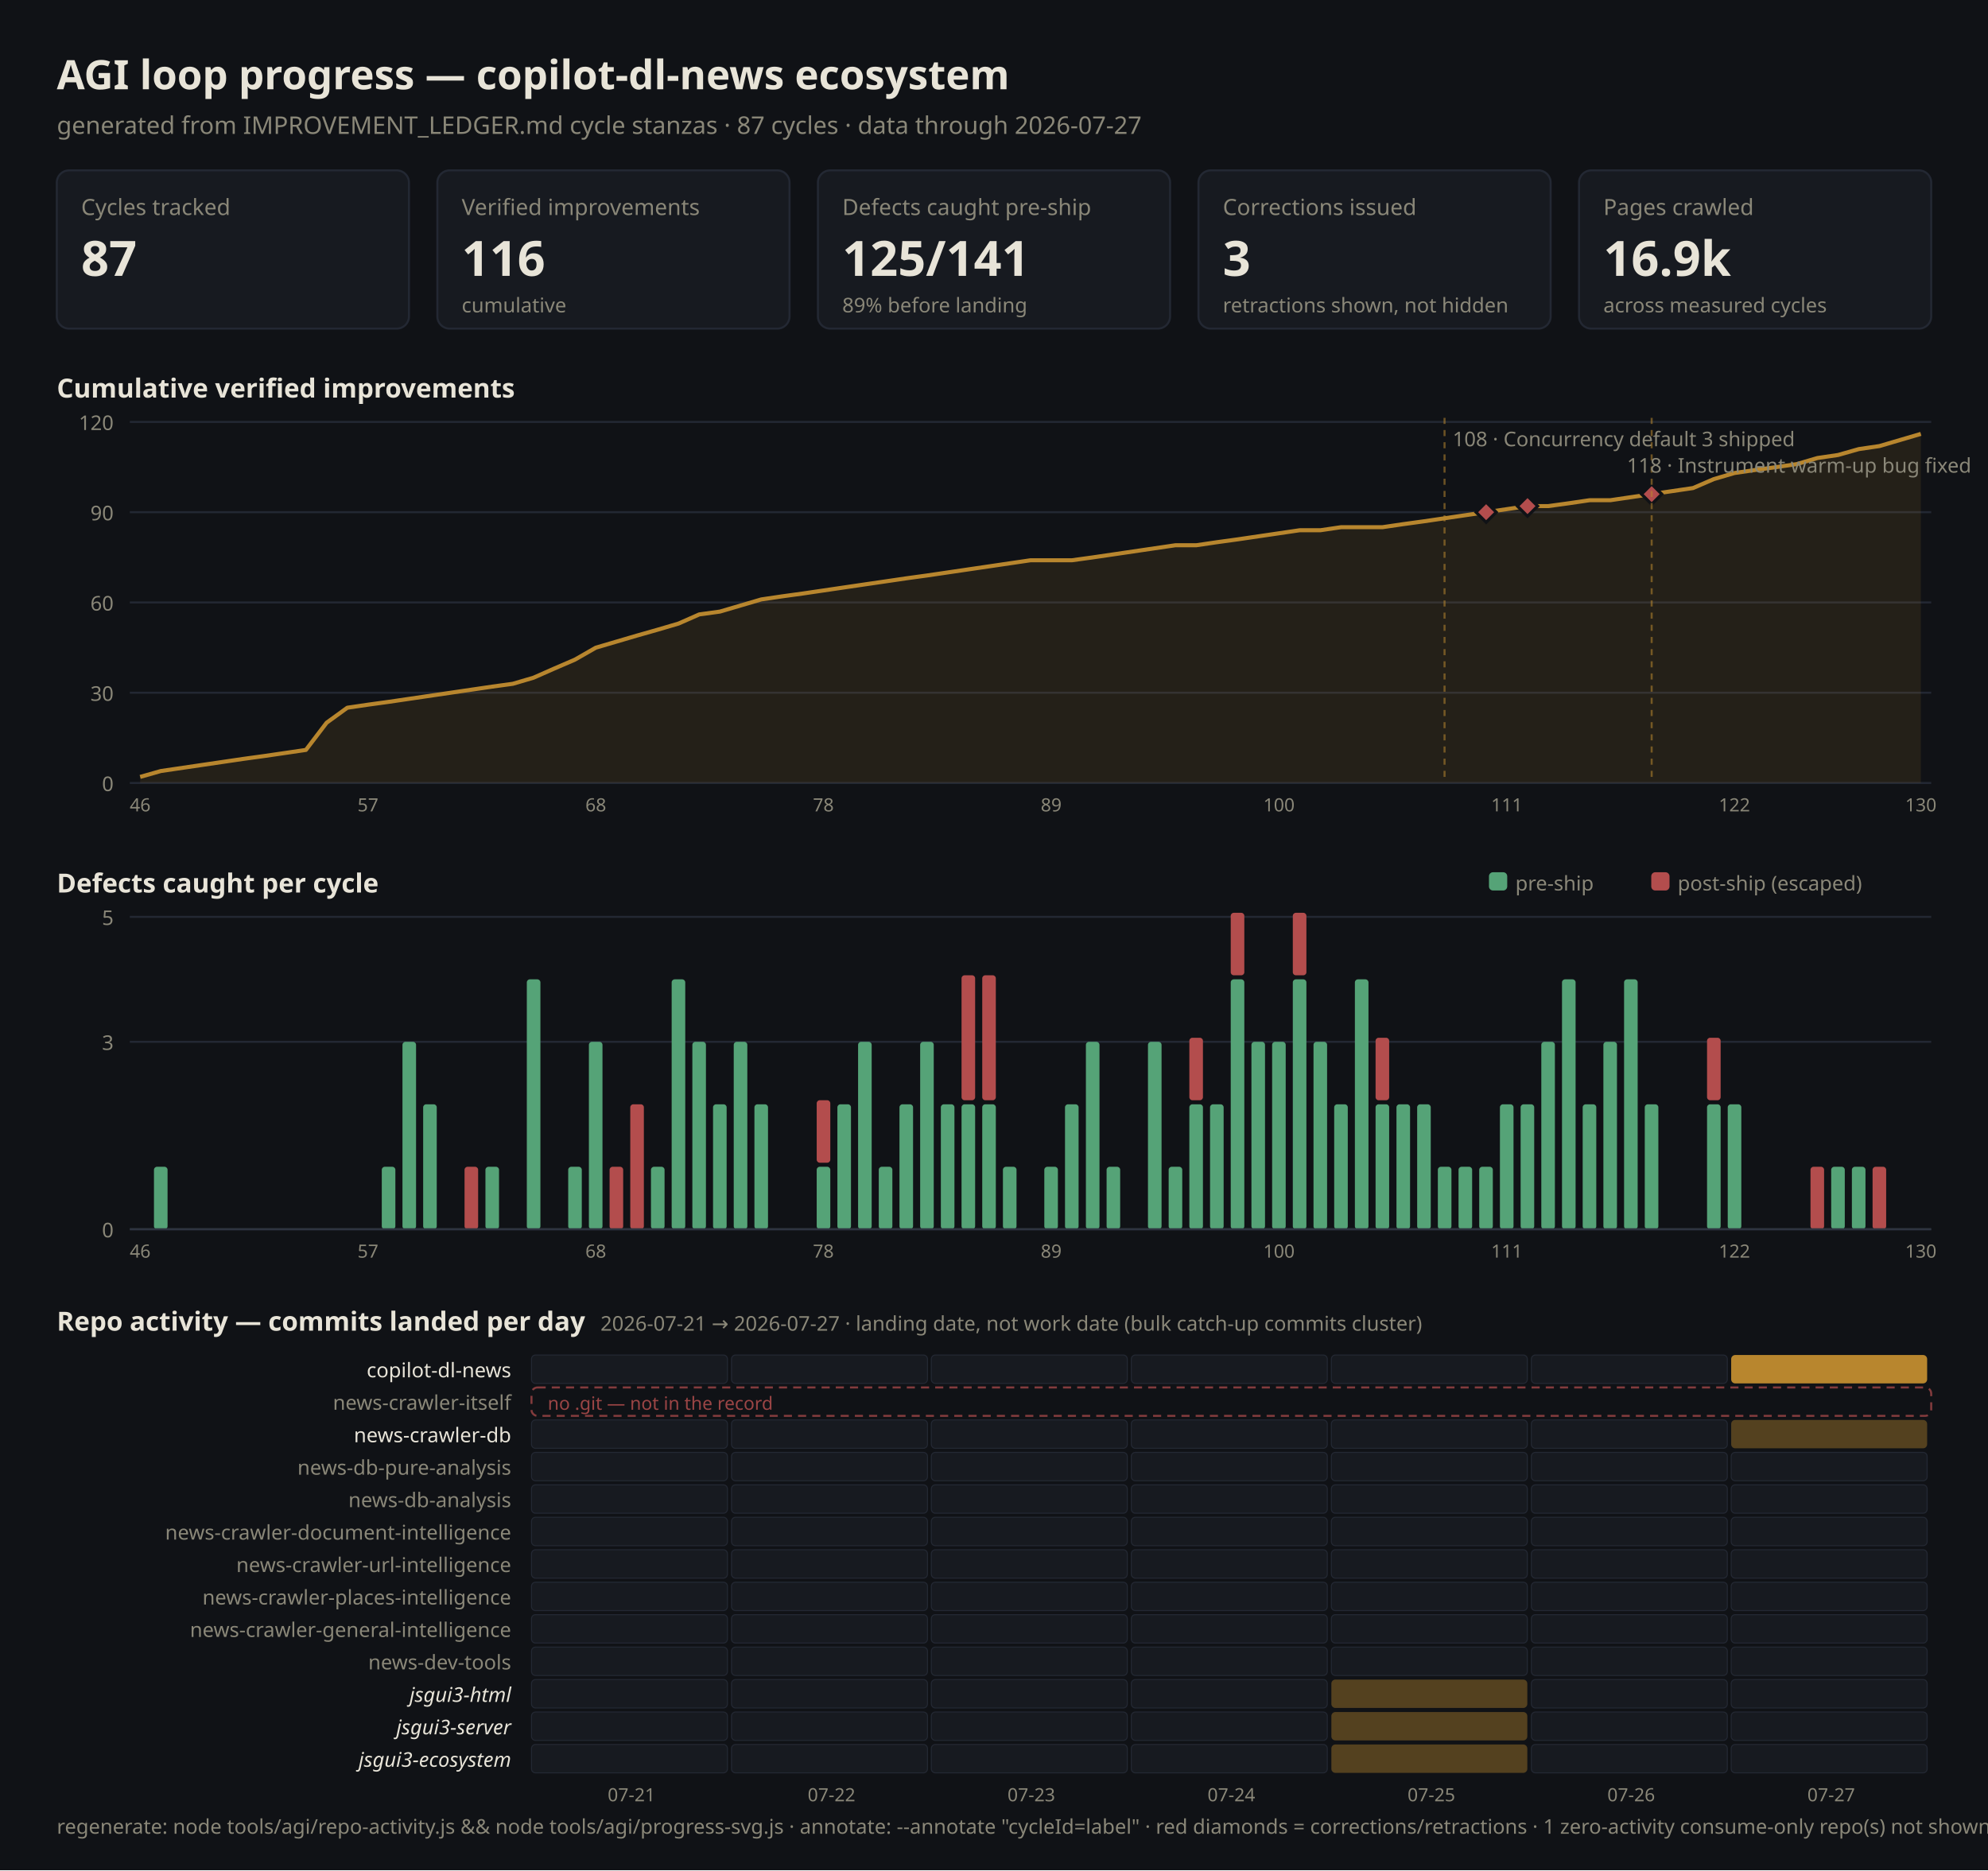
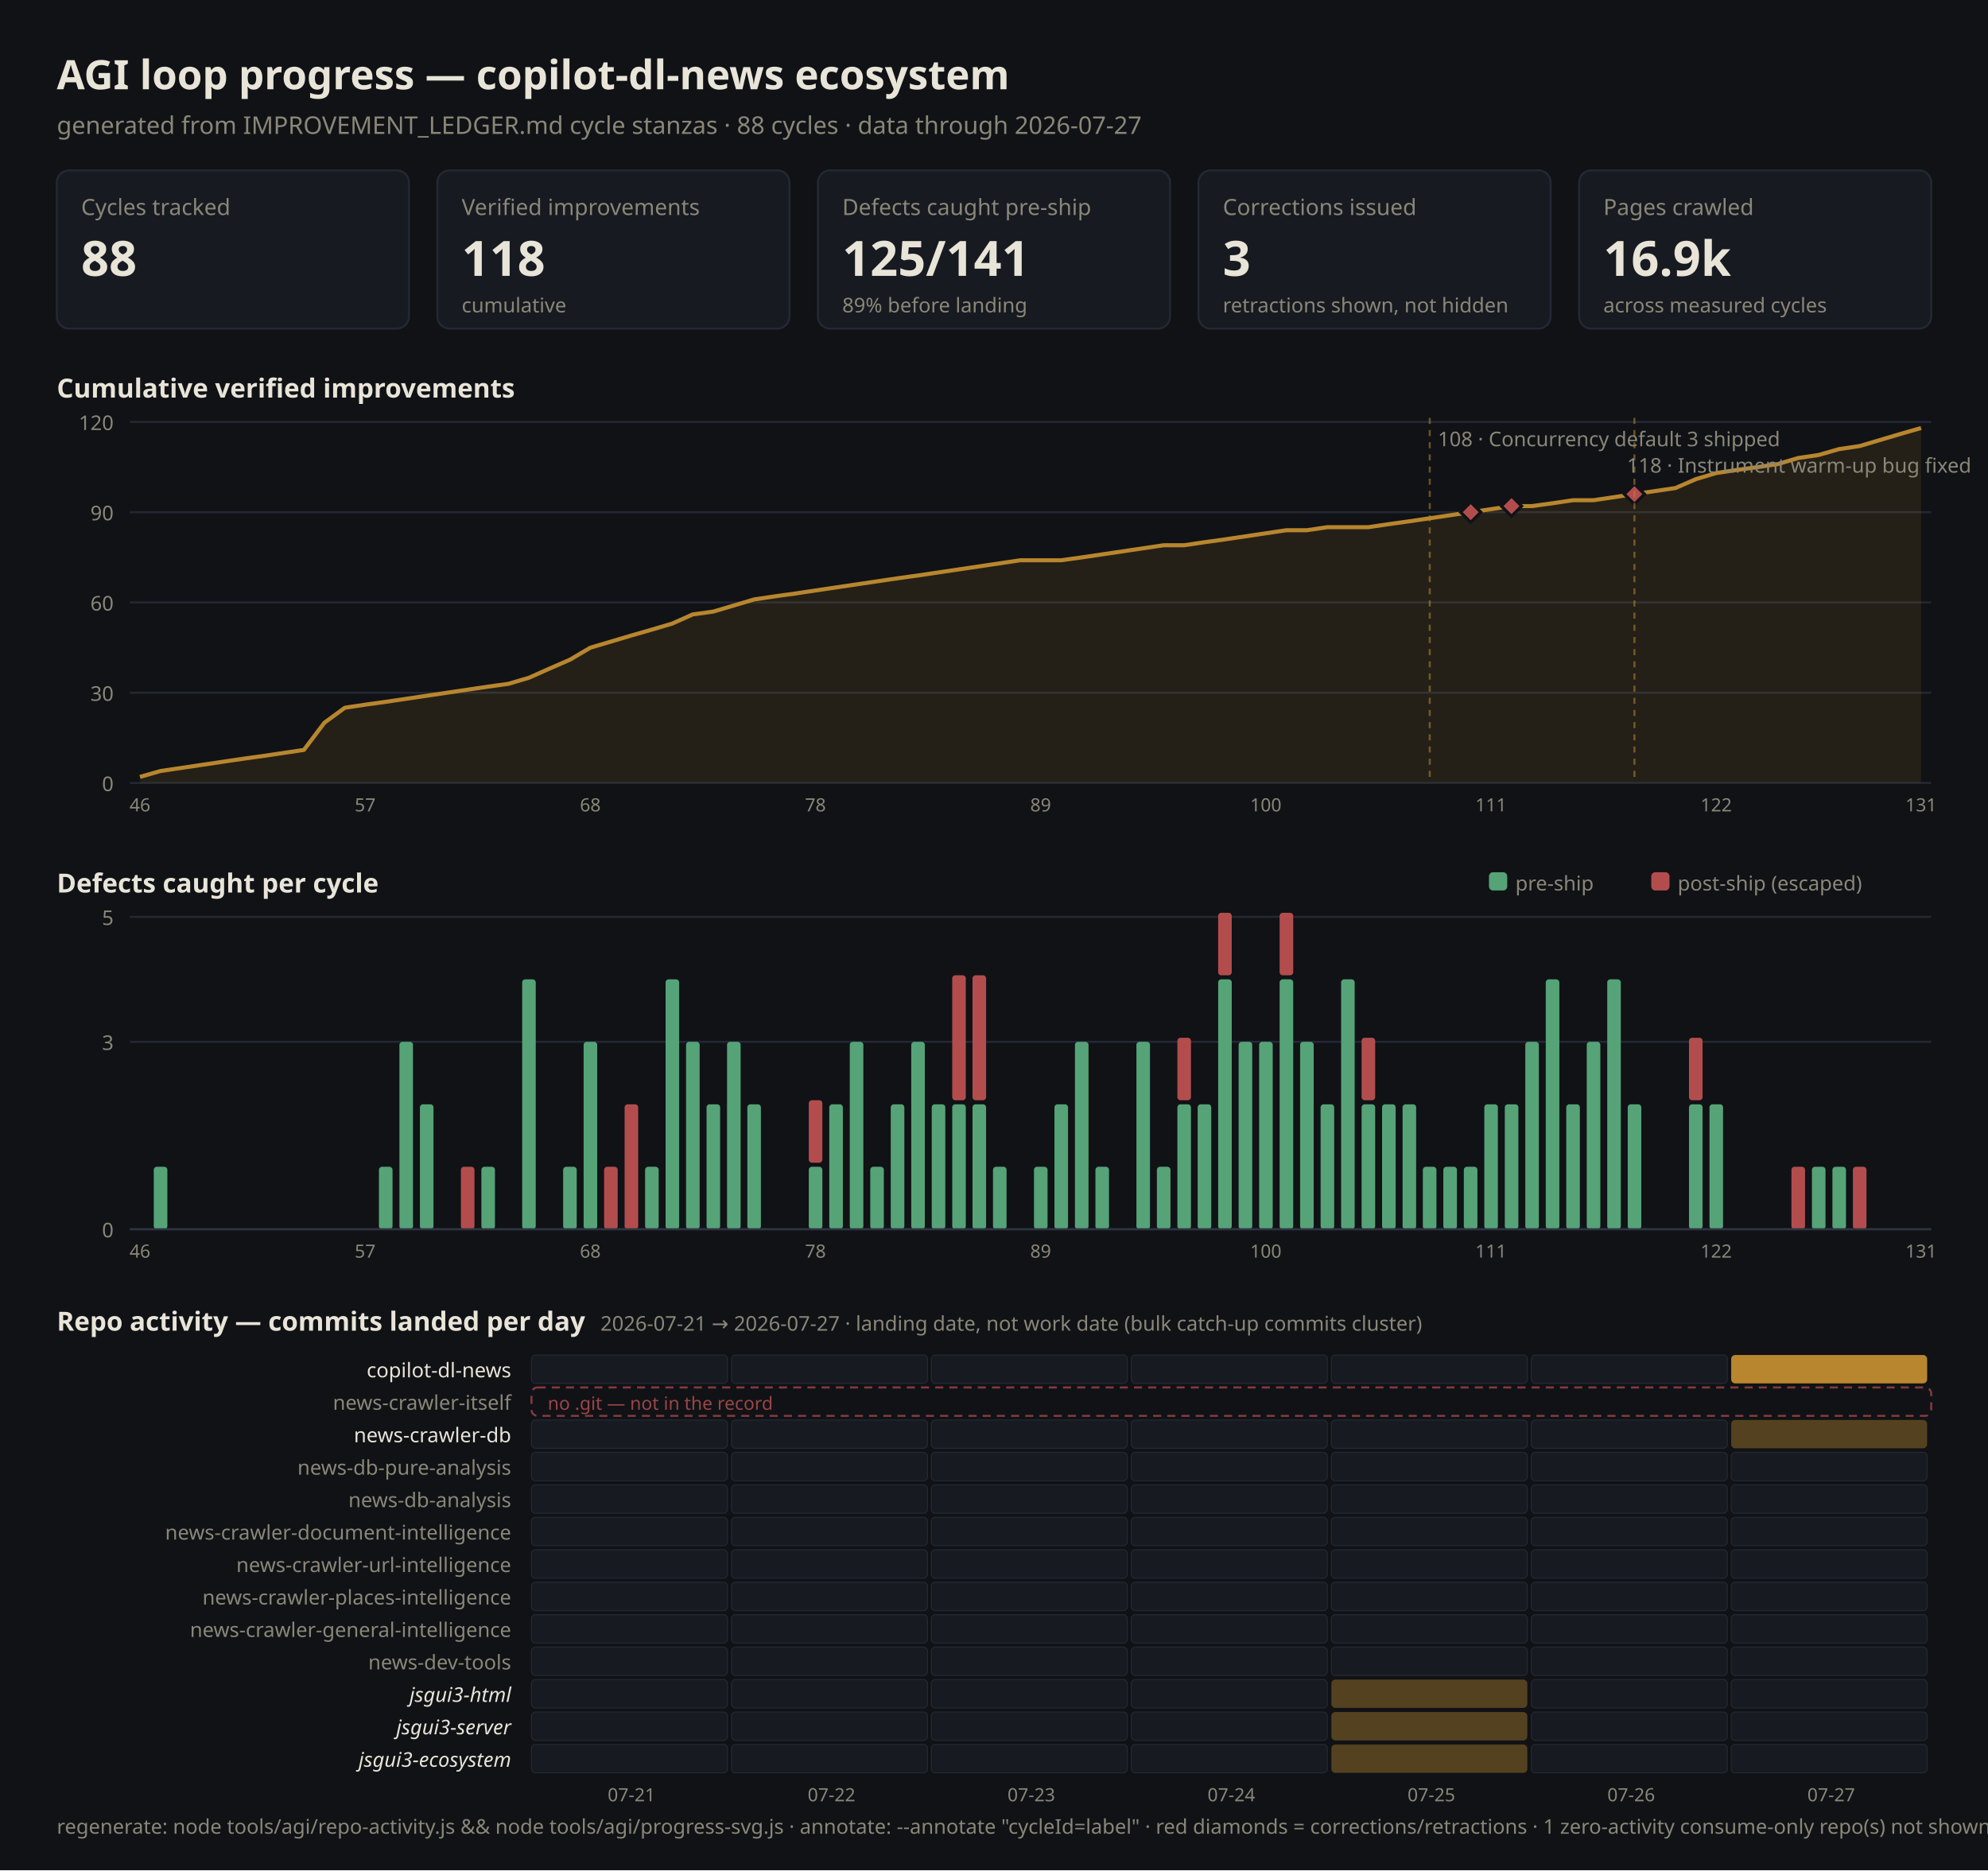
<svg xmlns="http://www.w3.org/2000/svg" viewBox="0 0 980 922" width="980" height="922" role="img" aria-label="AGI loop progress dashboard">
  <rect width="980" height="922" fill="#101216" />
  <text x="28" y="44" font-family="Segoe UI, system-ui, sans-serif" font-size="20" fill="#e8e4d8" font-weight="600">AGI loop progress — copilot-dl-news ecosystem</text>
-   <text x="28" y="66" font-family="Segoe UI, system-ui, sans-serif" font-size="12" fill="#8a8778">generated from IMPROVEMENT_LEDGER.md cycle stanzas · 87 cycles · data through 2026-07-27</text>
+   <text x="28" y="66" font-family="Segoe UI, system-ui, sans-serif" font-size="12" fill="#8a8778">generated from IMPROVEMENT_LEDGER.md cycle stanzas · 88 cycles · data through 2026-07-27</text>
  <rect x="28" y="84" width="173.6" height="78" rx="6" fill="#171a20" stroke="#232833" />
  <text x="40" y="106" font-family="Segoe UI, system-ui, sans-serif" font-size="11" fill="#8a8778">Cycles tracked</text>
-   <text x="40" y="136" font-family="Segoe UI, system-ui, sans-serif" font-size="24" fill="#e8e4d8" font-weight="600">87</text>
+   <text x="40" y="136" font-family="Segoe UI, system-ui, sans-serif" font-size="24" fill="#e8e4d8" font-weight="600">88</text>
  <rect x="215.6" y="84" width="173.6" height="78" rx="6" fill="#171a20" stroke="#232833" />
  <text x="227.6" y="106" font-family="Segoe UI, system-ui, sans-serif" font-size="11" fill="#8a8778">Verified improvements</text>
-   <text x="227.6" y="136" font-family="Segoe UI, system-ui, sans-serif" font-size="24" fill="#e8e4d8" font-weight="600">116</text>
+   <text x="227.6" y="136" font-family="Segoe UI, system-ui, sans-serif" font-size="24" fill="#e8e4d8" font-weight="600">118</text>
  <text x="227.6" y="154" font-family="Segoe UI, system-ui, sans-serif" font-size="10" fill="#8a8778">cumulative</text>
  <rect x="403.2" y="84" width="173.6" height="78" rx="6" fill="#171a20" stroke="#232833" />
  <text x="415.2" y="106" font-family="Segoe UI, system-ui, sans-serif" font-size="11" fill="#8a8778">Defects caught pre-ship</text>
  <text x="415.2" y="136" font-family="Segoe UI, system-ui, sans-serif" font-size="24" fill="#e8e4d8" font-weight="600">125/141</text>
  <text x="415.2" y="154" font-family="Segoe UI, system-ui, sans-serif" font-size="10" fill="#8a8778">89% before landing</text>
  <rect x="590.8" y="84" width="173.6" height="78" rx="6" fill="#171a20" stroke="#232833" />
  <text x="602.8" y="106" font-family="Segoe UI, system-ui, sans-serif" font-size="11" fill="#8a8778">Corrections issued</text>
  <text x="602.8" y="136" font-family="Segoe UI, system-ui, sans-serif" font-size="24" fill="#e8e4d8" font-weight="600">3</text>
  <text x="602.8" y="154" font-family="Segoe UI, system-ui, sans-serif" font-size="10" fill="#8a8778">retractions shown, not hidden</text>
  <rect x="778.4" y="84" width="173.6" height="78" rx="6" fill="#171a20" stroke="#232833" />
  <text x="790.4" y="106" font-family="Segoe UI, system-ui, sans-serif" font-size="11" fill="#8a8778">Pages crawled</text>
  <text x="790.4" y="136" font-family="Segoe UI, system-ui, sans-serif" font-size="24" fill="#e8e4d8" font-weight="600">16.9k</text>
  <text x="790.4" y="154" font-family="Segoe UI, system-ui, sans-serif" font-size="10" fill="#8a8778">across measured cycles</text>
  <text x="28" y="196" font-family="Segoe UI, system-ui, sans-serif" font-size="13" fill="#e8e4d8" font-weight="600">Cumulative verified improvements</text>
  <line x1="64" y1="386" x2="952" y2="386" stroke="#232833" stroke-width="1" />
  <text x="56" y="390" font-family="Segoe UI, system-ui, sans-serif" font-size="10" fill="#8a8778" text-anchor="end">0</text>
  <line x1="64" y1="341.5" x2="952" y2="341.5" stroke="#232833" stroke-width="1" />
  <text x="56" y="345.5" font-family="Segoe UI, system-ui, sans-serif" font-size="10" fill="#8a8778" text-anchor="end">30</text>
  <line x1="64" y1="297" x2="952" y2="297" stroke="#232833" stroke-width="1" />
  <text x="56" y="301" font-family="Segoe UI, system-ui, sans-serif" font-size="10" fill="#8a8778" text-anchor="end">60</text>
  <line x1="64" y1="252.5" x2="952" y2="252.5" stroke="#232833" stroke-width="1" />
  <text x="56" y="256.5" font-family="Segoe UI, system-ui, sans-serif" font-size="10" fill="#8a8778" text-anchor="end">90</text>
  <line x1="64" y1="208" x2="952" y2="208" stroke="#232833" stroke-width="1" />
  <text x="56" y="212" font-family="Segoe UI, system-ui, sans-serif" font-size="10" fill="#8a8778" text-anchor="end">120</text>
-   <path d="M69.1,386 L69.1,383 L79.3,380.1 L89.5,378.6 L99.7,377.1 L109.9,375.6 L120.1,374.1 L130.3,372.7 L140.6,371.2 L150.8,369.7 L161,356.3 L171.2,348.9 L181.4,347.4 L191.6,346 L201.8,344.5 L212,343 L222.2,341.5 L232.4,340 L242.6,338.5 L252.8,337.1 L263,334.1 L273.2,329.6 L283.4,325.2 L293.7,319.3 L303.9,316.3 L314.1,313.3 L324.3,310.4 L334.5,307.4 L344.7,302.9 L354.9,301.5 L365.1,298.5 L375.3,295.5 L385.5,294 L395.7,292.6 L405.9,291.1 L416.1,289.6 L426.3,288.1 L436.6,286.6 L446.8,285.1 L457,283.7 L467.2,282.2 L477.4,280.7 L487.6,279.2 L497.8,277.7 L508,276.2 L518.2,276.2 L528.4,276.2 L538.6,274.8 L548.8,273.3 L559,271.8 L569.2,270.3 L579.4,268.8 L589.7,268.8 L599.9,267.3 L610.1,265.9 L620.3,264.4 L630.5,262.9 L640.7,261.4 L650.9,261.4 L661.1,259.9 L671.3,259.9 L681.5,259.9 L691.7,258.4 L701.9,257 L712.1,255.5 L722.3,254 L732.6,252.5 L742.8,251 L753,249.5 L763.2,249.5 L773.4,248.1 L783.6,246.6 L793.8,246.6 L804,245.1 L814.2,243.6 L824.4,242.1 L834.6,240.6 L844.8,236.2 L855,233.2 L865.2,231.7 L875.4,230.3 L885.7,228.8 L895.9,225.8 L906.1,224.3 L916.3,221.4 L926.5,219.9 L936.7,216.9 L946.9,213.9 L946.9,386 Z" fill="#b8862e" opacity="0.12" />
-   <path d="M69.1,383 L79.3,380.1 L89.5,378.6 L99.7,377.1 L109.9,375.6 L120.1,374.1 L130.3,372.7 L140.6,371.2 L150.8,369.7 L161,356.3 L171.2,348.9 L181.4,347.4 L191.6,346 L201.8,344.5 L212,343 L222.2,341.5 L232.4,340 L242.6,338.5 L252.8,337.1 L263,334.1 L273.2,329.6 L283.4,325.2 L293.7,319.3 L303.9,316.3 L314.1,313.3 L324.3,310.4 L334.5,307.4 L344.7,302.9 L354.9,301.5 L365.1,298.5 L375.3,295.5 L385.5,294 L395.7,292.6 L405.9,291.1 L416.1,289.6 L426.3,288.1 L436.6,286.6 L446.8,285.1 L457,283.7 L467.2,282.2 L477.4,280.7 L487.6,279.2 L497.8,277.7 L508,276.2 L518.2,276.2 L528.4,276.2 L538.6,274.8 L548.8,273.3 L559,271.8 L569.2,270.3 L579.4,268.8 L589.7,268.8 L599.9,267.3 L610.1,265.9 L620.3,264.4 L630.5,262.9 L640.7,261.4 L650.9,261.4 L661.1,259.9 L671.3,259.9 L681.5,259.9 L691.7,258.4 L701.9,257 L712.1,255.5 L722.3,254 L732.6,252.5 L742.8,251 L753,249.5 L763.2,249.5 L773.4,248.1 L783.6,246.6 L793.8,246.6 L804,245.1 L814.2,243.6 L824.4,242.1 L834.6,240.6 L844.8,236.2 L855,233.2 L865.2,231.7 L875.4,230.3 L885.7,228.8 L895.9,225.8 L906.1,224.3 L916.3,221.4 L926.5,219.9 L936.7,216.9 L946.9,213.9" fill="none" stroke="#b8862e" stroke-width="2" stroke-linejoin="round" />
-   <path d="M732.6,247.5 L737.6,252.5 L732.6,257.5 L727.6,252.5 Z" fill="#b34d4d" stroke="#101216" stroke-width="1.5" />
-   <path d="M753,244.5 L758,249.5 L753,254.5 L748,249.5 Z" fill="#b34d4d" stroke="#101216" stroke-width="1.5" />
-   <path d="M814.2,238.6 L819.2,243.6 L814.2,248.6 L809.2,243.6 Z" fill="#b34d4d" stroke="#101216" stroke-width="1.5" />
-   <line x1="712.1" y1="206" x2="712.1" y2="386" stroke="#b8862e" stroke-width="1" stroke-dasharray="3,3" opacity="0.55" />
-   <text x="716.1" y="220" font-family="Segoe UI, system-ui, sans-serif" font-size="10" fill="#8a8778">108 · Concurrency default 3 shipped</text>
-   <line x1="814.2" y1="206" x2="814.2" y2="386" stroke="#b8862e" stroke-width="1" stroke-dasharray="3,3" opacity="0.55" />
+   <path d="M69,386 L69,383 L79.1,380.1 L89.2,378.6 L99.3,377.1 L109.4,375.6 L119.5,374.1 L129.6,372.7 L139.7,371.2 L149.8,369.7 L159.9,356.3 L170,348.9 L180,347.4 L190.1,346 L200.2,344.5 L210.3,343 L220.4,341.5 L230.5,340 L240.6,338.5 L250.7,337.1 L260.8,334.1 L270.9,329.6 L281,325.2 L291,319.3 L301.1,316.3 L311.2,313.3 L321.3,310.4 L331.4,307.4 L341.5,302.9 L351.6,301.5 L361.7,298.5 L371.8,295.5 L381.9,294 L392,292.6 L402,291.1 L412.1,289.6 L422.2,288.1 L432.3,286.6 L442.4,285.1 L452.5,283.7 L462.6,282.2 L472.7,280.7 L482.8,279.2 L492.9,277.7 L503,276.2 L513,276.2 L523.1,276.2 L533.2,274.8 L543.3,273.3 L553.4,271.8 L563.5,270.3 L573.6,268.8 L583.7,268.8 L593.8,267.3 L603.9,265.9 L614,264.4 L624,262.9 L634.1,261.4 L644.2,261.4 L654.3,259.9 L664.4,259.9 L674.5,259.9 L684.6,258.4 L694.7,257 L704.8,255.5 L714.9,254 L725,252.5 L735,251 L745.1,249.5 L755.2,249.5 L765.3,248.1 L775.4,246.6 L785.5,246.6 L795.6,245.1 L805.7,243.6 L815.8,242.1 L825.9,240.6 L836,236.2 L846,233.2 L856.1,231.7 L866.2,230.3 L876.3,228.8 L886.4,225.8 L896.5,224.3 L906.6,221.4 L916.7,219.9 L926.8,216.9 L936.9,213.9 L947,211 L947,386 Z" fill="#b8862e" opacity="0.12" />
+   <path d="M69,383 L79.1,380.1 L89.2,378.6 L99.3,377.1 L109.4,375.6 L119.5,374.1 L129.6,372.7 L139.7,371.2 L149.8,369.7 L159.9,356.3 L170,348.9 L180,347.4 L190.1,346 L200.2,344.5 L210.3,343 L220.4,341.5 L230.5,340 L240.6,338.5 L250.7,337.1 L260.8,334.1 L270.9,329.6 L281,325.2 L291,319.3 L301.1,316.3 L311.2,313.3 L321.3,310.4 L331.4,307.4 L341.5,302.9 L351.6,301.5 L361.7,298.5 L371.8,295.5 L381.9,294 L392,292.6 L402,291.1 L412.1,289.6 L422.2,288.1 L432.3,286.6 L442.4,285.1 L452.5,283.7 L462.6,282.2 L472.7,280.7 L482.8,279.2 L492.9,277.7 L503,276.2 L513,276.2 L523.1,276.2 L533.2,274.8 L543.3,273.3 L553.4,271.8 L563.5,270.3 L573.6,268.8 L583.7,268.8 L593.8,267.3 L603.9,265.9 L614,264.4 L624,262.9 L634.1,261.4 L644.2,261.4 L654.3,259.9 L664.4,259.9 L674.5,259.9 L684.6,258.4 L694.7,257 L704.8,255.5 L714.9,254 L725,252.5 L735,251 L745.1,249.5 L755.2,249.5 L765.3,248.1 L775.4,246.6 L785.5,246.6 L795.6,245.1 L805.7,243.6 L815.8,242.1 L825.9,240.6 L836,236.2 L846,233.2 L856.1,231.7 L866.2,230.3 L876.3,228.8 L886.4,225.8 L896.5,224.3 L906.6,221.4 L916.7,219.9 L926.8,216.9 L936.9,213.9 L947,211" fill="none" stroke="#b8862e" stroke-width="2" stroke-linejoin="round" />
+   <path d="M725,247.5 L730,252.5 L725,257.5 L720,252.5 Z" fill="#b34d4d" stroke="#101216" stroke-width="1.5" />
+   <path d="M745.1,244.5 L750.1,249.5 L745.1,254.5 L740.1,249.5 Z" fill="#b34d4d" stroke="#101216" stroke-width="1.5" />
+   <path d="M805.7,238.6 L810.7,243.6 L805.7,248.6 L800.7,243.6 Z" fill="#b34d4d" stroke="#101216" stroke-width="1.5" />
+   <line x1="704.8" y1="206" x2="704.8" y2="386" stroke="#b8862e" stroke-width="1" stroke-dasharray="3,3" opacity="0.55" />
+   <text x="708.8" y="220" font-family="Segoe UI, system-ui, sans-serif" font-size="10" fill="#8a8778">108 · Concurrency default 3 shipped</text>
+   <line x1="805.7" y1="206" x2="805.7" y2="386" stroke="#b8862e" stroke-width="1" stroke-dasharray="3,3" opacity="0.55" />
  <text x="802" y="233" font-family="Segoe UI, system-ui, sans-serif" font-size="10" fill="#8a8778">118 · Instrument warm-up bug fixed</text>
-   <text x="69.1" y="400" font-family="Segoe UI, system-ui, sans-serif" font-size="9" fill="#8a8778" text-anchor="middle">46</text>
-   <text x="181.4" y="400" font-family="Segoe UI, system-ui, sans-serif" font-size="9" fill="#8a8778" text-anchor="middle">57</text>
-   <text x="293.7" y="400" font-family="Segoe UI, system-ui, sans-serif" font-size="9" fill="#8a8778" text-anchor="middle">68</text>
-   <text x="405.9" y="400" font-family="Segoe UI, system-ui, sans-serif" font-size="9" fill="#8a8778" text-anchor="middle">78</text>
-   <text x="518.2" y="400" font-family="Segoe UI, system-ui, sans-serif" font-size="9" fill="#8a8778" text-anchor="middle">89</text>
-   <text x="630.5" y="400" font-family="Segoe UI, system-ui, sans-serif" font-size="9" fill="#8a8778" text-anchor="middle">100</text>
-   <text x="742.8" y="400" font-family="Segoe UI, system-ui, sans-serif" font-size="9" fill="#8a8778" text-anchor="middle">111</text>
-   <text x="855" y="400" font-family="Segoe UI, system-ui, sans-serif" font-size="9" fill="#8a8778" text-anchor="middle">122</text>
-   <text x="946.9" y="400" font-family="Segoe UI, system-ui, sans-serif" font-size="9" fill="#8a8778" text-anchor="middle">130</text>
+   <text x="69" y="400" font-family="Segoe UI, system-ui, sans-serif" font-size="9" fill="#8a8778" text-anchor="middle">46</text>
+   <text x="180" y="400" font-family="Segoe UI, system-ui, sans-serif" font-size="9" fill="#8a8778" text-anchor="middle">57</text>
+   <text x="291" y="400" font-family="Segoe UI, system-ui, sans-serif" font-size="9" fill="#8a8778" text-anchor="middle">68</text>
+   <text x="402" y="400" font-family="Segoe UI, system-ui, sans-serif" font-size="9" fill="#8a8778" text-anchor="middle">78</text>
+   <text x="513" y="400" font-family="Segoe UI, system-ui, sans-serif" font-size="9" fill="#8a8778" text-anchor="middle">89</text>
+   <text x="624" y="400" font-family="Segoe UI, system-ui, sans-serif" font-size="9" fill="#8a8778" text-anchor="middle">100</text>
+   <text x="735" y="400" font-family="Segoe UI, system-ui, sans-serif" font-size="9" fill="#8a8778" text-anchor="middle">111</text>
+   <text x="846" y="400" font-family="Segoe UI, system-ui, sans-serif" font-size="9" fill="#8a8778" text-anchor="middle">122</text>
+   <text x="947" y="400" font-family="Segoe UI, system-ui, sans-serif" font-size="9" fill="#8a8778" text-anchor="middle">131</text>
  <text x="28" y="440" font-family="Segoe UI, system-ui, sans-serif" font-size="13" fill="#e8e4d8" font-weight="600">Defects caught per cycle</text>
  <rect x="734" y="430" width="9" height="9" rx="2" fill="#55a377" />
  <text x="747" y="439" font-family="Segoe UI, system-ui, sans-serif" font-size="10" fill="#8a8778">pre-ship</text>
  <rect x="814" y="430" width="9" height="9" rx="2" fill="#b34d4d" />
  <text x="827" y="439" font-family="Segoe UI, system-ui, sans-serif" font-size="10" fill="#8a8778">post-ship (escaped)</text>
  <line x1="64" y1="606" x2="952" y2="606" stroke="#232833" stroke-width="1" />
  <text x="56" y="610" font-family="Segoe UI, system-ui, sans-serif" font-size="10" fill="#8a8778" text-anchor="end">0</text>
  <line x1="64" y1="513.6" x2="952" y2="513.6" stroke="#232833" stroke-width="1" />
  <text x="56" y="517.6" font-family="Segoe UI, system-ui, sans-serif" font-size="10" fill="#8a8778" text-anchor="end">3</text>
  <line x1="64" y1="452" x2="952" y2="452" stroke="#232833" stroke-width="1" />
  <text x="56" y="456" font-family="Segoe UI, system-ui, sans-serif" font-size="10" fill="#8a8778" text-anchor="end">5</text>
-   <rect x="75.9" y="575.2" width="6.7" height="30.8" rx="1.5" fill="#55a377" />
-   <rect x="188.2" y="575.2" width="6.7" height="30.8" rx="1.5" fill="#55a377" />
-   <rect x="198.4" y="513.6" width="6.7" height="92.4" rx="1.5" fill="#55a377" />
-   <rect x="208.6" y="544.4" width="6.7" height="61.6" rx="1.5" fill="#55a377" />
-   <rect x="229" y="575.2" width="6.7" height="30.8" rx="1.5" fill="#b34d4d" />
-   <rect x="239.3" y="575.2" width="6.7" height="30.8" rx="1.5" fill="#55a377" />
-   <rect x="259.7" y="482.8" width="6.7" height="123.2" rx="1.5" fill="#55a377" />
-   <rect x="280.1" y="575.2" width="6.7" height="30.8" rx="1.5" fill="#55a377" />
-   <rect x="290.3" y="513.6" width="6.7" height="92.4" rx="1.5" fill="#55a377" />
-   <rect x="300.5" y="575.2" width="6.7" height="30.8" rx="1.5" fill="#b34d4d" />
-   <rect x="310.7" y="544.4" width="6.7" height="61.6" rx="1.5" fill="#b34d4d" />
-   <rect x="320.9" y="575.2" width="6.7" height="30.8" rx="1.5" fill="#55a377" />
-   <rect x="331.1" y="482.8" width="6.7" height="123.2" rx="1.5" fill="#55a377" />
-   <rect x="341.3" y="513.6" width="6.7" height="92.4" rx="1.5" fill="#55a377" />
-   <rect x="351.5" y="544.4" width="6.7" height="61.6" rx="1.5" fill="#55a377" />
-   <rect x="361.7" y="513.6" width="6.7" height="92.4" rx="1.5" fill="#55a377" />
-   <rect x="371.9" y="544.4" width="6.7" height="61.6" rx="1.5" fill="#55a377" />
-   <rect x="402.6" y="575.2" width="6.7" height="30.8" rx="1.5" fill="#55a377" />
-   <rect x="402.6" y="542.4" width="6.7" height="30.8" rx="1.5" fill="#b34d4d" />
-   <rect x="412.8" y="544.4" width="6.7" height="61.6" rx="1.5" fill="#55a377" />
-   <rect x="423" y="513.6" width="6.7" height="92.4" rx="1.5" fill="#55a377" />
-   <rect x="433.2" y="575.2" width="6.7" height="30.8" rx="1.5" fill="#55a377" />
-   <rect x="443.4" y="544.4" width="6.7" height="61.6" rx="1.5" fill="#55a377" />
-   <rect x="453.6" y="513.6" width="6.7" height="92.4" rx="1.5" fill="#55a377" />
-   <rect x="463.8" y="544.4" width="6.7" height="61.6" rx="1.5" fill="#55a377" />
-   <rect x="474" y="544.4" width="6.7" height="61.6" rx="1.5" fill="#55a377" />
-   <rect x="474" y="480.8" width="6.7" height="61.6" rx="1.5" fill="#b34d4d" />
-   <rect x="484.2" y="544.4" width="6.7" height="61.6" rx="1.5" fill="#55a377" />
-   <rect x="484.2" y="480.8" width="6.7" height="61.6" rx="1.5" fill="#b34d4d" />
-   <rect x="494.4" y="575.2" width="6.7" height="30.8" rx="1.5" fill="#55a377" />
-   <rect x="514.8" y="575.2" width="6.7" height="30.8" rx="1.5" fill="#55a377" />
-   <rect x="525" y="544.4" width="6.7" height="61.6" rx="1.5" fill="#55a377" />
-   <rect x="535.3" y="513.6" width="6.7" height="92.4" rx="1.5" fill="#55a377" />
-   <rect x="545.5" y="575.2" width="6.7" height="30.8" rx="1.5" fill="#55a377" />
-   <rect x="565.9" y="513.6" width="6.7" height="92.4" rx="1.5" fill="#55a377" />
-   <rect x="576.1" y="575.2" width="6.7" height="30.8" rx="1.5" fill="#55a377" />
-   <rect x="586.3" y="544.4" width="6.7" height="61.6" rx="1.5" fill="#55a377" />
-   <rect x="586.3" y="511.6" width="6.7" height="30.8" rx="1.5" fill="#b34d4d" />
-   <rect x="596.5" y="544.4" width="6.7" height="61.6" rx="1.5" fill="#55a377" />
-   <rect x="606.7" y="482.8" width="6.7" height="123.2" rx="1.5" fill="#55a377" />
-   <rect x="606.7" y="450" width="6.7" height="30.8" rx="1.5" fill="#b34d4d" />
-   <rect x="616.9" y="513.6" width="6.7" height="92.4" rx="1.5" fill="#55a377" />
-   <rect x="627.1" y="513.6" width="6.7" height="92.4" rx="1.5" fill="#55a377" />
-   <rect x="637.3" y="482.8" width="6.7" height="123.2" rx="1.5" fill="#55a377" />
-   <rect x="637.3" y="450" width="6.7" height="30.8" rx="1.5" fill="#b34d4d" />
-   <rect x="647.5" y="513.6" width="6.7" height="92.4" rx="1.5" fill="#55a377" />
-   <rect x="657.7" y="544.4" width="6.7" height="61.6" rx="1.5" fill="#55a377" />
-   <rect x="667.9" y="482.8" width="6.7" height="123.2" rx="1.5" fill="#55a377" />
-   <rect x="678.1" y="544.4" width="6.7" height="61.6" rx="1.5" fill="#55a377" />
-   <rect x="678.1" y="511.6" width="6.7" height="30.8" rx="1.5" fill="#b34d4d" />
-   <rect x="688.4" y="544.4" width="6.7" height="61.6" rx="1.5" fill="#55a377" />
-   <rect x="698.6" y="544.4" width="6.7" height="61.6" rx="1.5" fill="#55a377" />
-   <rect x="708.8" y="575.2" width="6.7" height="30.8" rx="1.5" fill="#55a377" />
-   <rect x="719" y="575.2" width="6.7" height="30.8" rx="1.5" fill="#55a377" />
-   <rect x="729.2" y="575.2" width="6.7" height="30.8" rx="1.5" fill="#55a377" />
-   <rect x="739.4" y="544.4" width="6.7" height="61.6" rx="1.5" fill="#55a377" />
-   <rect x="749.6" y="544.4" width="6.7" height="61.6" rx="1.5" fill="#55a377" />
-   <rect x="759.8" y="513.6" width="6.7" height="92.4" rx="1.5" fill="#55a377" />
-   <rect x="770" y="482.8" width="6.7" height="123.2" rx="1.5" fill="#55a377" />
-   <rect x="780.2" y="544.4" width="6.7" height="61.6" rx="1.5" fill="#55a377" />
-   <rect x="790.4" y="513.6" width="6.7" height="92.4" rx="1.5" fill="#55a377" />
-   <rect x="800.6" y="482.8" width="6.7" height="123.2" rx="1.5" fill="#55a377" />
-   <rect x="810.8" y="544.4" width="6.7" height="61.6" rx="1.5" fill="#55a377" />
-   <rect x="841.5" y="544.4" width="6.7" height="61.6" rx="1.5" fill="#55a377" />
-   <rect x="841.5" y="511.6" width="6.7" height="30.8" rx="1.5" fill="#b34d4d" />
-   <rect x="851.7" y="544.4" width="6.7" height="61.6" rx="1.5" fill="#55a377" />
-   <rect x="892.5" y="575.2" width="6.7" height="30.8" rx="1.5" fill="#b34d4d" />
-   <rect x="902.7" y="575.2" width="6.7" height="30.8" rx="1.5" fill="#55a377" />
-   <rect x="912.9" y="575.2" width="6.7" height="30.8" rx="1.5" fill="#55a377" />
-   <rect x="923.1" y="575.2" width="6.7" height="30.8" rx="1.5" fill="#b34d4d" />
-   <text x="69.1" y="620" font-family="Segoe UI, system-ui, sans-serif" font-size="9" fill="#8a8778" text-anchor="middle">46</text>
-   <text x="181.4" y="620" font-family="Segoe UI, system-ui, sans-serif" font-size="9" fill="#8a8778" text-anchor="middle">57</text>
-   <text x="293.7" y="620" font-family="Segoe UI, system-ui, sans-serif" font-size="9" fill="#8a8778" text-anchor="middle">68</text>
-   <text x="405.9" y="620" font-family="Segoe UI, system-ui, sans-serif" font-size="9" fill="#8a8778" text-anchor="middle">78</text>
-   <text x="518.2" y="620" font-family="Segoe UI, system-ui, sans-serif" font-size="9" fill="#8a8778" text-anchor="middle">89</text>
-   <text x="630.5" y="620" font-family="Segoe UI, system-ui, sans-serif" font-size="9" fill="#8a8778" text-anchor="middle">100</text>
-   <text x="742.8" y="620" font-family="Segoe UI, system-ui, sans-serif" font-size="9" fill="#8a8778" text-anchor="middle">111</text>
-   <text x="855" y="620" font-family="Segoe UI, system-ui, sans-serif" font-size="9" fill="#8a8778" text-anchor="middle">122</text>
-   <text x="946.9" y="620" font-family="Segoe UI, system-ui, sans-serif" font-size="9" fill="#8a8778" text-anchor="middle">130</text>
+   <rect x="75.8" y="575.2" width="6.7" height="30.8" rx="1.5" fill="#55a377" />
+   <rect x="186.8" y="575.2" width="6.7" height="30.8" rx="1.5" fill="#55a377" />
+   <rect x="196.9" y="513.6" width="6.7" height="92.4" rx="1.5" fill="#55a377" />
+   <rect x="207" y="544.4" width="6.7" height="61.6" rx="1.5" fill="#55a377" />
+   <rect x="227.2" y="575.2" width="6.7" height="30.8" rx="1.5" fill="#b34d4d" />
+   <rect x="237.3" y="575.2" width="6.7" height="30.8" rx="1.5" fill="#55a377" />
+   <rect x="257.4" y="482.8" width="6.7" height="123.2" rx="1.5" fill="#55a377" />
+   <rect x="277.6" y="575.2" width="6.7" height="30.8" rx="1.5" fill="#55a377" />
+   <rect x="287.7" y="513.6" width="6.7" height="92.4" rx="1.5" fill="#55a377" />
+   <rect x="297.8" y="575.2" width="6.7" height="30.8" rx="1.5" fill="#b34d4d" />
+   <rect x="307.9" y="544.4" width="6.7" height="61.6" rx="1.5" fill="#b34d4d" />
+   <rect x="318" y="575.2" width="6.7" height="30.8" rx="1.5" fill="#55a377" />
+   <rect x="328.1" y="482.8" width="6.7" height="123.2" rx="1.5" fill="#55a377" />
+   <rect x="338.2" y="513.6" width="6.7" height="92.4" rx="1.5" fill="#55a377" />
+   <rect x="348.3" y="544.4" width="6.7" height="61.6" rx="1.5" fill="#55a377" />
+   <rect x="358.4" y="513.6" width="6.7" height="92.4" rx="1.5" fill="#55a377" />
+   <rect x="368.4" y="544.4" width="6.7" height="61.6" rx="1.5" fill="#55a377" />
+   <rect x="398.7" y="575.2" width="6.7" height="30.8" rx="1.5" fill="#55a377" />
+   <rect x="398.7" y="542.4" width="6.7" height="30.8" rx="1.5" fill="#b34d4d" />
+   <rect x="408.8" y="544.4" width="6.7" height="61.6" rx="1.5" fill="#55a377" />
+   <rect x="418.9" y="513.6" width="6.7" height="92.4" rx="1.5" fill="#55a377" />
+   <rect x="429" y="575.2" width="6.7" height="30.8" rx="1.5" fill="#55a377" />
+   <rect x="439.1" y="544.4" width="6.7" height="61.6" rx="1.5" fill="#55a377" />
+   <rect x="449.2" y="513.6" width="6.7" height="92.4" rx="1.5" fill="#55a377" />
+   <rect x="459.3" y="544.4" width="6.7" height="61.6" rx="1.5" fill="#55a377" />
+   <rect x="469.4" y="544.4" width="6.7" height="61.6" rx="1.5" fill="#55a377" />
+   <rect x="469.4" y="480.8" width="6.7" height="61.6" rx="1.5" fill="#b34d4d" />
+   <rect x="479.4" y="544.4" width="6.7" height="61.6" rx="1.5" fill="#55a377" />
+   <rect x="479.4" y="480.8" width="6.7" height="61.6" rx="1.5" fill="#b34d4d" />
+   <rect x="489.5" y="575.2" width="6.7" height="30.8" rx="1.5" fill="#55a377" />
+   <rect x="509.7" y="575.2" width="6.7" height="30.8" rx="1.5" fill="#55a377" />
+   <rect x="519.8" y="544.4" width="6.7" height="61.6" rx="1.5" fill="#55a377" />
+   <rect x="529.9" y="513.6" width="6.7" height="92.4" rx="1.5" fill="#55a377" />
+   <rect x="540" y="575.2" width="6.7" height="30.8" rx="1.5" fill="#55a377" />
+   <rect x="560.2" y="513.6" width="6.7" height="92.4" rx="1.5" fill="#55a377" />
+   <rect x="570.3" y="575.2" width="6.7" height="30.8" rx="1.5" fill="#55a377" />
+   <rect x="580.4" y="544.4" width="6.7" height="61.6" rx="1.5" fill="#55a377" />
+   <rect x="580.4" y="511.6" width="6.7" height="30.8" rx="1.5" fill="#b34d4d" />
+   <rect x="590.4" y="544.4" width="6.7" height="61.6" rx="1.5" fill="#55a377" />
+   <rect x="600.5" y="482.8" width="6.7" height="123.2" rx="1.5" fill="#55a377" />
+   <rect x="600.5" y="450" width="6.7" height="30.8" rx="1.5" fill="#b34d4d" />
+   <rect x="610.6" y="513.6" width="6.7" height="92.4" rx="1.5" fill="#55a377" />
+   <rect x="620.7" y="513.6" width="6.7" height="92.4" rx="1.5" fill="#55a377" />
+   <rect x="630.8" y="482.8" width="6.7" height="123.2" rx="1.5" fill="#55a377" />
+   <rect x="630.8" y="450" width="6.7" height="30.8" rx="1.5" fill="#b34d4d" />
+   <rect x="640.9" y="513.6" width="6.7" height="92.4" rx="1.5" fill="#55a377" />
+   <rect x="651" y="544.4" width="6.7" height="61.6" rx="1.5" fill="#55a377" />
+   <rect x="661.1" y="482.8" width="6.7" height="123.2" rx="1.5" fill="#55a377" />
+   <rect x="671.2" y="544.4" width="6.7" height="61.6" rx="1.5" fill="#55a377" />
+   <rect x="671.2" y="511.6" width="6.7" height="30.8" rx="1.5" fill="#b34d4d" />
+   <rect x="681.3" y="544.4" width="6.7" height="61.6" rx="1.5" fill="#55a377" />
+   <rect x="691.4" y="544.4" width="6.7" height="61.6" rx="1.5" fill="#55a377" />
+   <rect x="701.4" y="575.2" width="6.7" height="30.8" rx="1.5" fill="#55a377" />
+   <rect x="711.5" y="575.2" width="6.7" height="30.8" rx="1.5" fill="#55a377" />
+   <rect x="721.6" y="575.2" width="6.7" height="30.8" rx="1.5" fill="#55a377" />
+   <rect x="731.7" y="544.4" width="6.7" height="61.6" rx="1.5" fill="#55a377" />
+   <rect x="741.8" y="544.4" width="6.7" height="61.6" rx="1.5" fill="#55a377" />
+   <rect x="751.9" y="513.6" width="6.7" height="92.4" rx="1.5" fill="#55a377" />
+   <rect x="762" y="482.8" width="6.7" height="123.2" rx="1.5" fill="#55a377" />
+   <rect x="772.1" y="544.4" width="6.7" height="61.6" rx="1.5" fill="#55a377" />
+   <rect x="782.2" y="513.6" width="6.7" height="92.4" rx="1.5" fill="#55a377" />
+   <rect x="792.3" y="482.8" width="6.7" height="123.2" rx="1.5" fill="#55a377" />
+   <rect x="802.4" y="544.4" width="6.7" height="61.6" rx="1.5" fill="#55a377" />
+   <rect x="832.6" y="544.4" width="6.7" height="61.6" rx="1.5" fill="#55a377" />
+   <rect x="832.6" y="511.6" width="6.7" height="30.8" rx="1.5" fill="#b34d4d" />
+   <rect x="842.7" y="544.4" width="6.7" height="61.6" rx="1.5" fill="#55a377" />
+   <rect x="883.1" y="575.2" width="6.7" height="30.8" rx="1.5" fill="#b34d4d" />
+   <rect x="893.2" y="575.2" width="6.7" height="30.8" rx="1.5" fill="#55a377" />
+   <rect x="903.3" y="575.2" width="6.7" height="30.8" rx="1.5" fill="#55a377" />
+   <rect x="913.4" y="575.2" width="6.7" height="30.8" rx="1.5" fill="#b34d4d" />
+   <text x="69" y="620" font-family="Segoe UI, system-ui, sans-serif" font-size="9" fill="#8a8778" text-anchor="middle">46</text>
+   <text x="180" y="620" font-family="Segoe UI, system-ui, sans-serif" font-size="9" fill="#8a8778" text-anchor="middle">57</text>
+   <text x="291" y="620" font-family="Segoe UI, system-ui, sans-serif" font-size="9" fill="#8a8778" text-anchor="middle">68</text>
+   <text x="402" y="620" font-family="Segoe UI, system-ui, sans-serif" font-size="9" fill="#8a8778" text-anchor="middle">78</text>
+   <text x="513" y="620" font-family="Segoe UI, system-ui, sans-serif" font-size="9" fill="#8a8778" text-anchor="middle">89</text>
+   <text x="624" y="620" font-family="Segoe UI, system-ui, sans-serif" font-size="9" fill="#8a8778" text-anchor="middle">100</text>
+   <text x="735" y="620" font-family="Segoe UI, system-ui, sans-serif" font-size="9" fill="#8a8778" text-anchor="middle">111</text>
+   <text x="846" y="620" font-family="Segoe UI, system-ui, sans-serif" font-size="9" fill="#8a8778" text-anchor="middle">122</text>
+   <text x="947" y="620" font-family="Segoe UI, system-ui, sans-serif" font-size="9" fill="#8a8778" text-anchor="middle">131</text>
  <line x1="64" y1="606" x2="952" y2="606" stroke="#2e3440" stroke-width="1" />
  <text x="28" y="656" font-family="Segoe UI, system-ui, sans-serif" font-size="13" fill="#e8e4d8" font-weight="600">Repo activity — commits landed per day</text>
  <text x="296" y="656" font-family="Segoe UI, system-ui, sans-serif" font-size="10" fill="#8a8778">2026-07-21 → 2026-07-27 · landing date, not work date (bulk catch-up commits cluster)</text>
  <text x="252" y="679" font-family="Segoe UI, system-ui, sans-serif" font-size="10" fill="#e8e4d8" text-anchor="end">copilot-dl-news</text>
  <rect x="262" y="668" width="96.6" height="14" rx="2" fill="#171a20" stroke="#232833" stroke-width="0.5" />
  <rect x="360.6" y="668" width="96.6" height="14" rx="2" fill="#171a20" stroke="#232833" stroke-width="0.5" />
  <rect x="459.1" y="668" width="96.6" height="14" rx="2" fill="#171a20" stroke="#232833" stroke-width="0.5" />
  <rect x="557.7" y="668" width="96.6" height="14" rx="2" fill="#171a20" stroke="#232833" stroke-width="0.5" />
  <rect x="656.3" y="668" width="96.6" height="14" rx="2" fill="#171a20" stroke="#232833" stroke-width="0.5" />
  <rect x="754.9" y="668" width="96.6" height="14" rx="2" fill="#171a20" stroke="#232833" stroke-width="0.5" />
  <rect x="853.4" y="668" width="96.6" height="14" rx="2" fill="#b8862e" opacity="1" />
  <text x="252" y="695" font-family="Segoe UI, system-ui, sans-serif" font-size="10" fill="#8a8778" text-anchor="end">news-crawler-itself</text>
  <rect x="262" y="684" width="690" height="14" rx="3" fill="none" stroke="#b34d4d" stroke-width="1" stroke-dasharray="4,3" opacity="0.7" />
  <text x="270" y="695" font-family="Segoe UI, system-ui, sans-serif" font-size="9" fill="#b34d4d" opacity="0.85">no .git — not in the record</text>
  <text x="252" y="711" font-family="Segoe UI, system-ui, sans-serif" font-size="10" fill="#e8e4d8" text-anchor="end">news-crawler-db</text>
  <rect x="262" y="700" width="96.6" height="14" rx="2" fill="#171a20" stroke="#232833" stroke-width="0.5" />
  <rect x="360.6" y="700" width="96.6" height="14" rx="2" fill="#171a20" stroke="#232833" stroke-width="0.5" />
  <rect x="459.1" y="700" width="96.6" height="14" rx="2" fill="#171a20" stroke="#232833" stroke-width="0.5" />
  <rect x="557.7" y="700" width="96.6" height="14" rx="2" fill="#171a20" stroke="#232833" stroke-width="0.5" />
  <rect x="656.3" y="700" width="96.6" height="14" rx="2" fill="#171a20" stroke="#232833" stroke-width="0.5" />
  <rect x="754.9" y="700" width="96.6" height="14" rx="2" fill="#171a20" stroke="#232833" stroke-width="0.5" />
  <rect x="853.4" y="700" width="96.6" height="14" rx="2" fill="#b8862e" opacity="0.4" />
  <text x="252" y="727" font-family="Segoe UI, system-ui, sans-serif" font-size="10" fill="#8a8778" text-anchor="end">news-db-pure-analysis</text>
  <rect x="262" y="716" width="96.6" height="14" rx="2" fill="#171a20" stroke="#232833" stroke-width="0.5" />
  <rect x="360.6" y="716" width="96.6" height="14" rx="2" fill="#171a20" stroke="#232833" stroke-width="0.5" />
  <rect x="459.1" y="716" width="96.6" height="14" rx="2" fill="#171a20" stroke="#232833" stroke-width="0.5" />
  <rect x="557.7" y="716" width="96.6" height="14" rx="2" fill="#171a20" stroke="#232833" stroke-width="0.5" />
  <rect x="656.3" y="716" width="96.6" height="14" rx="2" fill="#171a20" stroke="#232833" stroke-width="0.5" />
  <rect x="754.9" y="716" width="96.6" height="14" rx="2" fill="#171a20" stroke="#232833" stroke-width="0.5" />
  <rect x="853.4" y="716" width="96.6" height="14" rx="2" fill="#171a20" stroke="#232833" stroke-width="0.5" />
  <text x="252" y="743" font-family="Segoe UI, system-ui, sans-serif" font-size="10" fill="#8a8778" text-anchor="end">news-db-analysis</text>
  <rect x="262" y="732" width="96.6" height="14" rx="2" fill="#171a20" stroke="#232833" stroke-width="0.5" />
  <rect x="360.6" y="732" width="96.6" height="14" rx="2" fill="#171a20" stroke="#232833" stroke-width="0.5" />
  <rect x="459.1" y="732" width="96.6" height="14" rx="2" fill="#171a20" stroke="#232833" stroke-width="0.5" />
  <rect x="557.7" y="732" width="96.6" height="14" rx="2" fill="#171a20" stroke="#232833" stroke-width="0.5" />
  <rect x="656.3" y="732" width="96.6" height="14" rx="2" fill="#171a20" stroke="#232833" stroke-width="0.5" />
  <rect x="754.9" y="732" width="96.6" height="14" rx="2" fill="#171a20" stroke="#232833" stroke-width="0.5" />
  <rect x="853.4" y="732" width="96.6" height="14" rx="2" fill="#171a20" stroke="#232833" stroke-width="0.5" />
  <text x="252" y="759" font-family="Segoe UI, system-ui, sans-serif" font-size="10" fill="#8a8778" text-anchor="end">news-crawler-document-intelligence</text>
  <rect x="262" y="748" width="96.6" height="14" rx="2" fill="#171a20" stroke="#232833" stroke-width="0.5" />
  <rect x="360.6" y="748" width="96.6" height="14" rx="2" fill="#171a20" stroke="#232833" stroke-width="0.5" />
  <rect x="459.1" y="748" width="96.6" height="14" rx="2" fill="#171a20" stroke="#232833" stroke-width="0.5" />
  <rect x="557.7" y="748" width="96.6" height="14" rx="2" fill="#171a20" stroke="#232833" stroke-width="0.5" />
  <rect x="656.3" y="748" width="96.6" height="14" rx="2" fill="#171a20" stroke="#232833" stroke-width="0.5" />
  <rect x="754.9" y="748" width="96.6" height="14" rx="2" fill="#171a20" stroke="#232833" stroke-width="0.5" />
  <rect x="853.4" y="748" width="96.6" height="14" rx="2" fill="#171a20" stroke="#232833" stroke-width="0.5" />
  <text x="252" y="775" font-family="Segoe UI, system-ui, sans-serif" font-size="10" fill="#8a8778" text-anchor="end">news-crawler-url-intelligence</text>
  <rect x="262" y="764" width="96.6" height="14" rx="2" fill="#171a20" stroke="#232833" stroke-width="0.5" />
  <rect x="360.6" y="764" width="96.6" height="14" rx="2" fill="#171a20" stroke="#232833" stroke-width="0.5" />
  <rect x="459.1" y="764" width="96.6" height="14" rx="2" fill="#171a20" stroke="#232833" stroke-width="0.5" />
  <rect x="557.7" y="764" width="96.6" height="14" rx="2" fill="#171a20" stroke="#232833" stroke-width="0.5" />
  <rect x="656.3" y="764" width="96.6" height="14" rx="2" fill="#171a20" stroke="#232833" stroke-width="0.5" />
  <rect x="754.9" y="764" width="96.6" height="14" rx="2" fill="#171a20" stroke="#232833" stroke-width="0.5" />
  <rect x="853.4" y="764" width="96.6" height="14" rx="2" fill="#171a20" stroke="#232833" stroke-width="0.5" />
  <text x="252" y="791" font-family="Segoe UI, system-ui, sans-serif" font-size="10" fill="#8a8778" text-anchor="end">news-crawler-places-intelligence</text>
  <rect x="262" y="780" width="96.6" height="14" rx="2" fill="#171a20" stroke="#232833" stroke-width="0.5" />
  <rect x="360.6" y="780" width="96.6" height="14" rx="2" fill="#171a20" stroke="#232833" stroke-width="0.5" />
  <rect x="459.1" y="780" width="96.6" height="14" rx="2" fill="#171a20" stroke="#232833" stroke-width="0.5" />
  <rect x="557.7" y="780" width="96.6" height="14" rx="2" fill="#171a20" stroke="#232833" stroke-width="0.5" />
  <rect x="656.3" y="780" width="96.6" height="14" rx="2" fill="#171a20" stroke="#232833" stroke-width="0.5" />
  <rect x="754.9" y="780" width="96.6" height="14" rx="2" fill="#171a20" stroke="#232833" stroke-width="0.5" />
  <rect x="853.4" y="780" width="96.6" height="14" rx="2" fill="#171a20" stroke="#232833" stroke-width="0.5" />
  <text x="252" y="807" font-family="Segoe UI, system-ui, sans-serif" font-size="10" fill="#8a8778" text-anchor="end">news-crawler-general-intelligence</text>
  <rect x="262" y="796" width="96.6" height="14" rx="2" fill="#171a20" stroke="#232833" stroke-width="0.5" />
  <rect x="360.6" y="796" width="96.6" height="14" rx="2" fill="#171a20" stroke="#232833" stroke-width="0.5" />
  <rect x="459.1" y="796" width="96.6" height="14" rx="2" fill="#171a20" stroke="#232833" stroke-width="0.5" />
  <rect x="557.7" y="796" width="96.6" height="14" rx="2" fill="#171a20" stroke="#232833" stroke-width="0.5" />
  <rect x="656.3" y="796" width="96.6" height="14" rx="2" fill="#171a20" stroke="#232833" stroke-width="0.5" />
  <rect x="754.9" y="796" width="96.6" height="14" rx="2" fill="#171a20" stroke="#232833" stroke-width="0.5" />
  <rect x="853.4" y="796" width="96.6" height="14" rx="2" fill="#171a20" stroke="#232833" stroke-width="0.5" />
  <text x="252" y="823" font-family="Segoe UI, system-ui, sans-serif" font-size="10" fill="#8a8778" text-anchor="end">news-dev-tools</text>
  <rect x="262" y="812" width="96.6" height="14" rx="2" fill="#171a20" stroke="#232833" stroke-width="0.5" />
  <rect x="360.6" y="812" width="96.6" height="14" rx="2" fill="#171a20" stroke="#232833" stroke-width="0.5" />
  <rect x="459.1" y="812" width="96.6" height="14" rx="2" fill="#171a20" stroke="#232833" stroke-width="0.5" />
  <rect x="557.7" y="812" width="96.6" height="14" rx="2" fill="#171a20" stroke="#232833" stroke-width="0.5" />
  <rect x="656.3" y="812" width="96.6" height="14" rx="2" fill="#171a20" stroke="#232833" stroke-width="0.5" />
  <rect x="754.9" y="812" width="96.6" height="14" rx="2" fill="#171a20" stroke="#232833" stroke-width="0.5" />
  <rect x="853.4" y="812" width="96.6" height="14" rx="2" fill="#171a20" stroke="#232833" stroke-width="0.5" />
  <text x="252" y="839" font-family="Segoe UI, system-ui, sans-serif" font-size="10" fill="#e8e4d8" text-anchor="end" font-style="italic">jsgui3-html</text>
  <rect x="262" y="828" width="96.6" height="14" rx="2" fill="#171a20" stroke="#232833" stroke-width="0.5" />
  <rect x="360.6" y="828" width="96.6" height="14" rx="2" fill="#171a20" stroke="#232833" stroke-width="0.5" />
  <rect x="459.1" y="828" width="96.6" height="14" rx="2" fill="#171a20" stroke="#232833" stroke-width="0.5" />
  <rect x="557.7" y="828" width="96.6" height="14" rx="2" fill="#171a20" stroke="#232833" stroke-width="0.5" />
  <rect x="656.3" y="828" width="96.6" height="14" rx="2" fill="#b8862e" opacity="0.4" />
  <rect x="754.9" y="828" width="96.6" height="14" rx="2" fill="#171a20" stroke="#232833" stroke-width="0.5" />
  <rect x="853.4" y="828" width="96.6" height="14" rx="2" fill="#171a20" stroke="#232833" stroke-width="0.5" />
  <text x="252" y="855" font-family="Segoe UI, system-ui, sans-serif" font-size="10" fill="#e8e4d8" text-anchor="end" font-style="italic">jsgui3-server</text>
  <rect x="262" y="844" width="96.6" height="14" rx="2" fill="#171a20" stroke="#232833" stroke-width="0.5" />
  <rect x="360.6" y="844" width="96.6" height="14" rx="2" fill="#171a20" stroke="#232833" stroke-width="0.5" />
  <rect x="459.1" y="844" width="96.6" height="14" rx="2" fill="#171a20" stroke="#232833" stroke-width="0.5" />
  <rect x="557.7" y="844" width="96.6" height="14" rx="2" fill="#171a20" stroke="#232833" stroke-width="0.5" />
  <rect x="656.3" y="844" width="96.6" height="14" rx="2" fill="#b8862e" opacity="0.4" />
  <rect x="754.9" y="844" width="96.6" height="14" rx="2" fill="#171a20" stroke="#232833" stroke-width="0.5" />
  <rect x="853.4" y="844" width="96.6" height="14" rx="2" fill="#171a20" stroke="#232833" stroke-width="0.5" />
  <text x="252" y="871" font-family="Segoe UI, system-ui, sans-serif" font-size="10" fill="#e8e4d8" text-anchor="end" font-style="italic">jsgui3-ecosystem</text>
  <rect x="262" y="860" width="96.6" height="14" rx="2" fill="#171a20" stroke="#232833" stroke-width="0.5" />
  <rect x="360.6" y="860" width="96.6" height="14" rx="2" fill="#171a20" stroke="#232833" stroke-width="0.5" />
  <rect x="459.1" y="860" width="96.6" height="14" rx="2" fill="#171a20" stroke="#232833" stroke-width="0.5" />
  <rect x="557.7" y="860" width="96.6" height="14" rx="2" fill="#171a20" stroke="#232833" stroke-width="0.5" />
  <rect x="656.3" y="860" width="96.6" height="14" rx="2" fill="#b8862e" opacity="0.4" />
  <rect x="754.9" y="860" width="96.6" height="14" rx="2" fill="#171a20" stroke="#232833" stroke-width="0.5" />
  <rect x="853.4" y="860" width="96.6" height="14" rx="2" fill="#171a20" stroke="#232833" stroke-width="0.5" />
  <text x="311.3" y="888" font-family="Segoe UI, system-ui, sans-serif" font-size="9" fill="#8a8778" text-anchor="middle">07-21</text>
  <text x="409.9" y="888" font-family="Segoe UI, system-ui, sans-serif" font-size="9" fill="#8a8778" text-anchor="middle">07-22</text>
  <text x="508.4" y="888" font-family="Segoe UI, system-ui, sans-serif" font-size="9" fill="#8a8778" text-anchor="middle">07-23</text>
  <text x="607" y="888" font-family="Segoe UI, system-ui, sans-serif" font-size="9" fill="#8a8778" text-anchor="middle">07-24</text>
  <text x="705.6" y="888" font-family="Segoe UI, system-ui, sans-serif" font-size="9" fill="#8a8778" text-anchor="middle">07-25</text>
  <text x="804.1" y="888" font-family="Segoe UI, system-ui, sans-serif" font-size="9" fill="#8a8778" text-anchor="middle">07-26</text>
  <text x="902.7" y="888" font-family="Segoe UI, system-ui, sans-serif" font-size="9" fill="#8a8778" text-anchor="middle">07-27</text>
  <text x="28" y="904" font-family="Segoe UI, system-ui, sans-serif" font-size="10" fill="#8a8778">regenerate: node tools/agi/repo-activity.js &amp;&amp; node tools/agi/progress-svg.js · annotate: --annotate "cycleId=label" · red diamonds = corrections/retractions · 1 zero-activity consume-only repo(s) not shown</text>
</svg>
